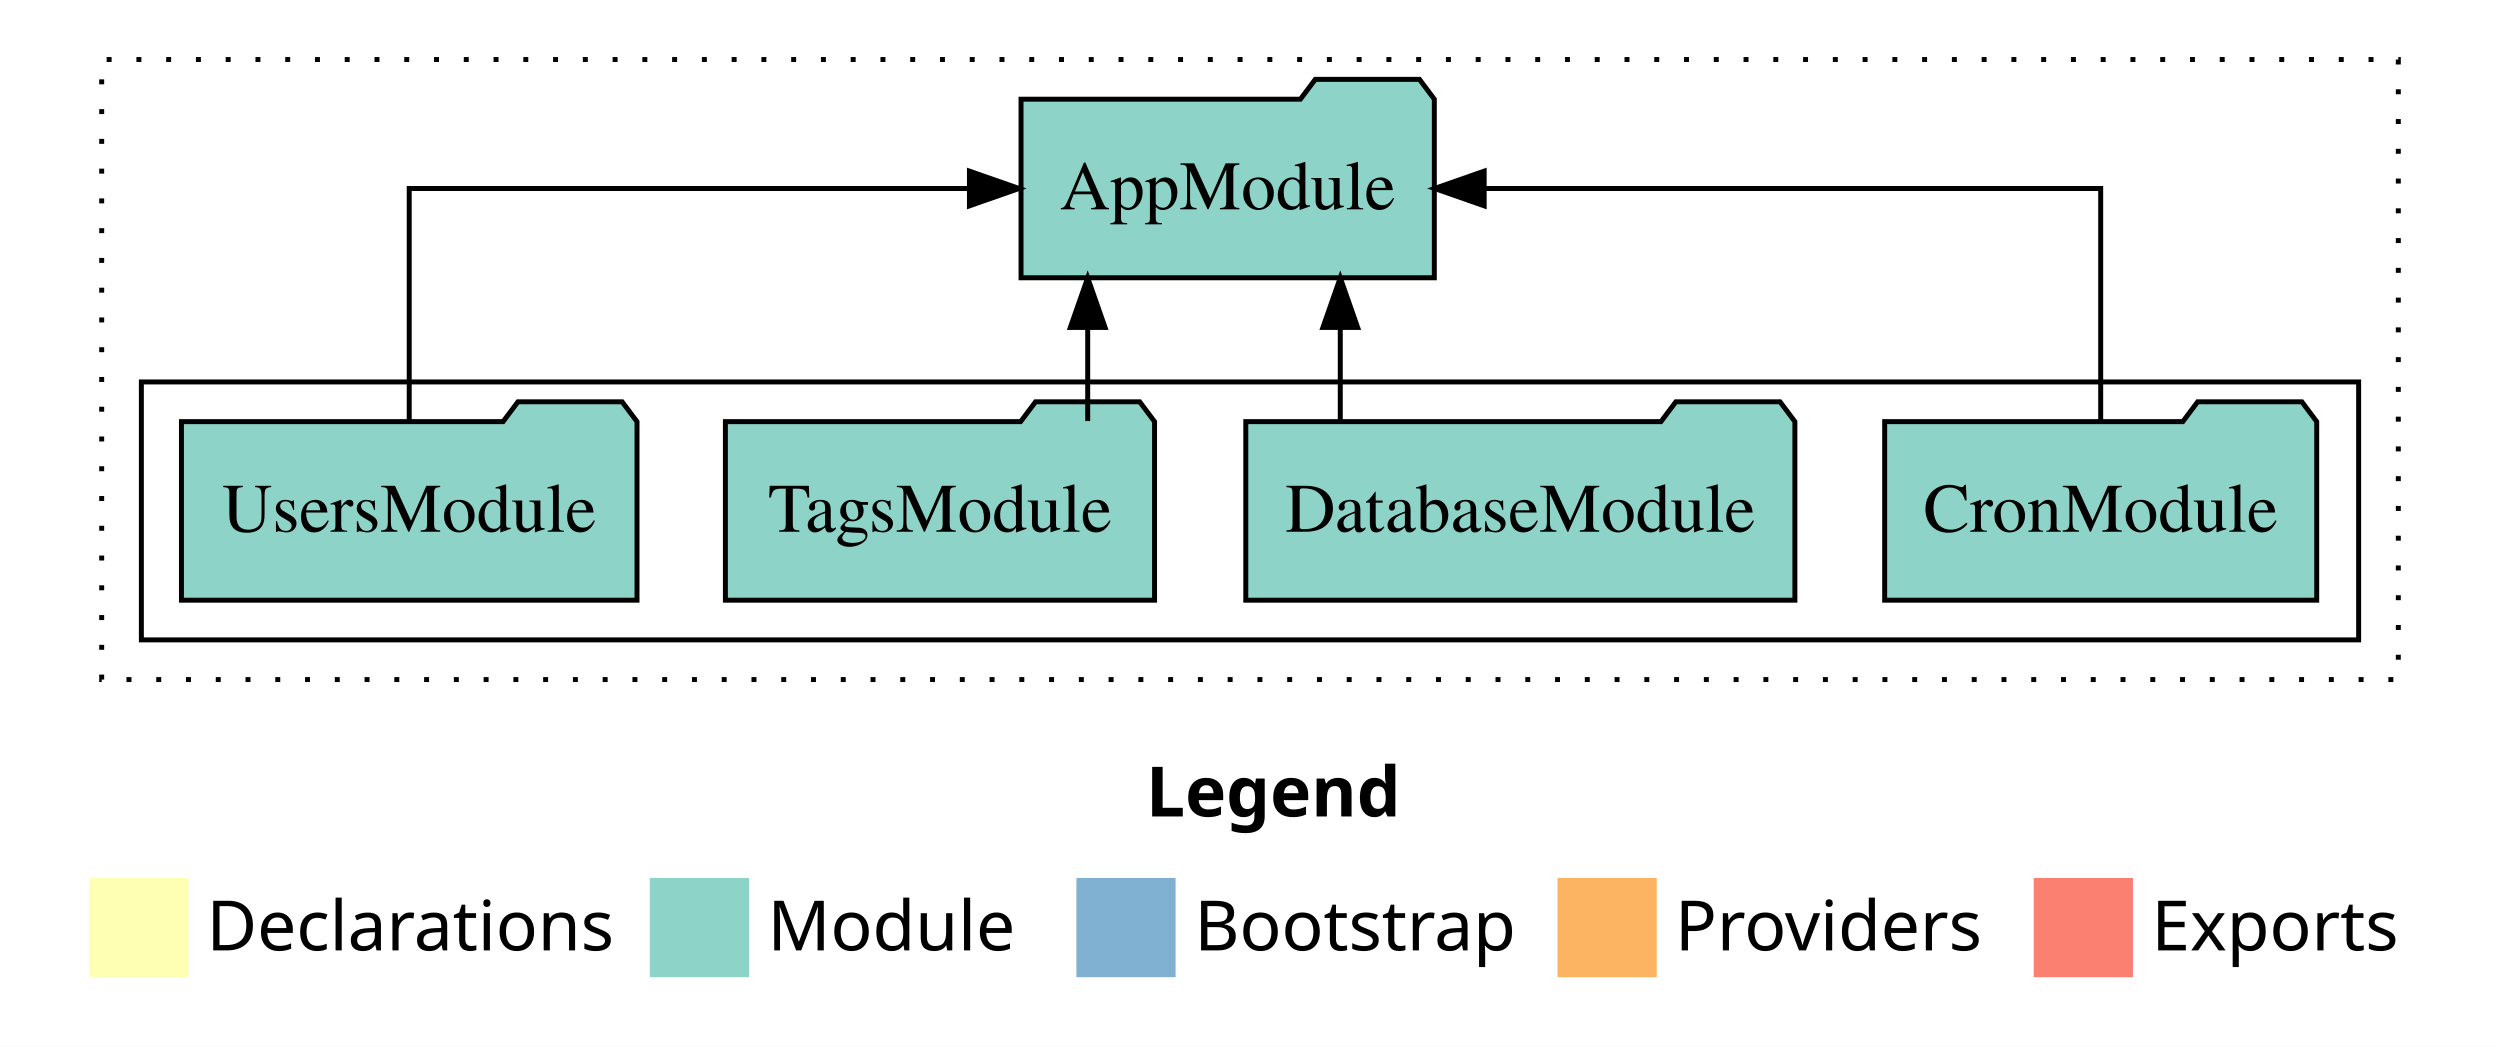
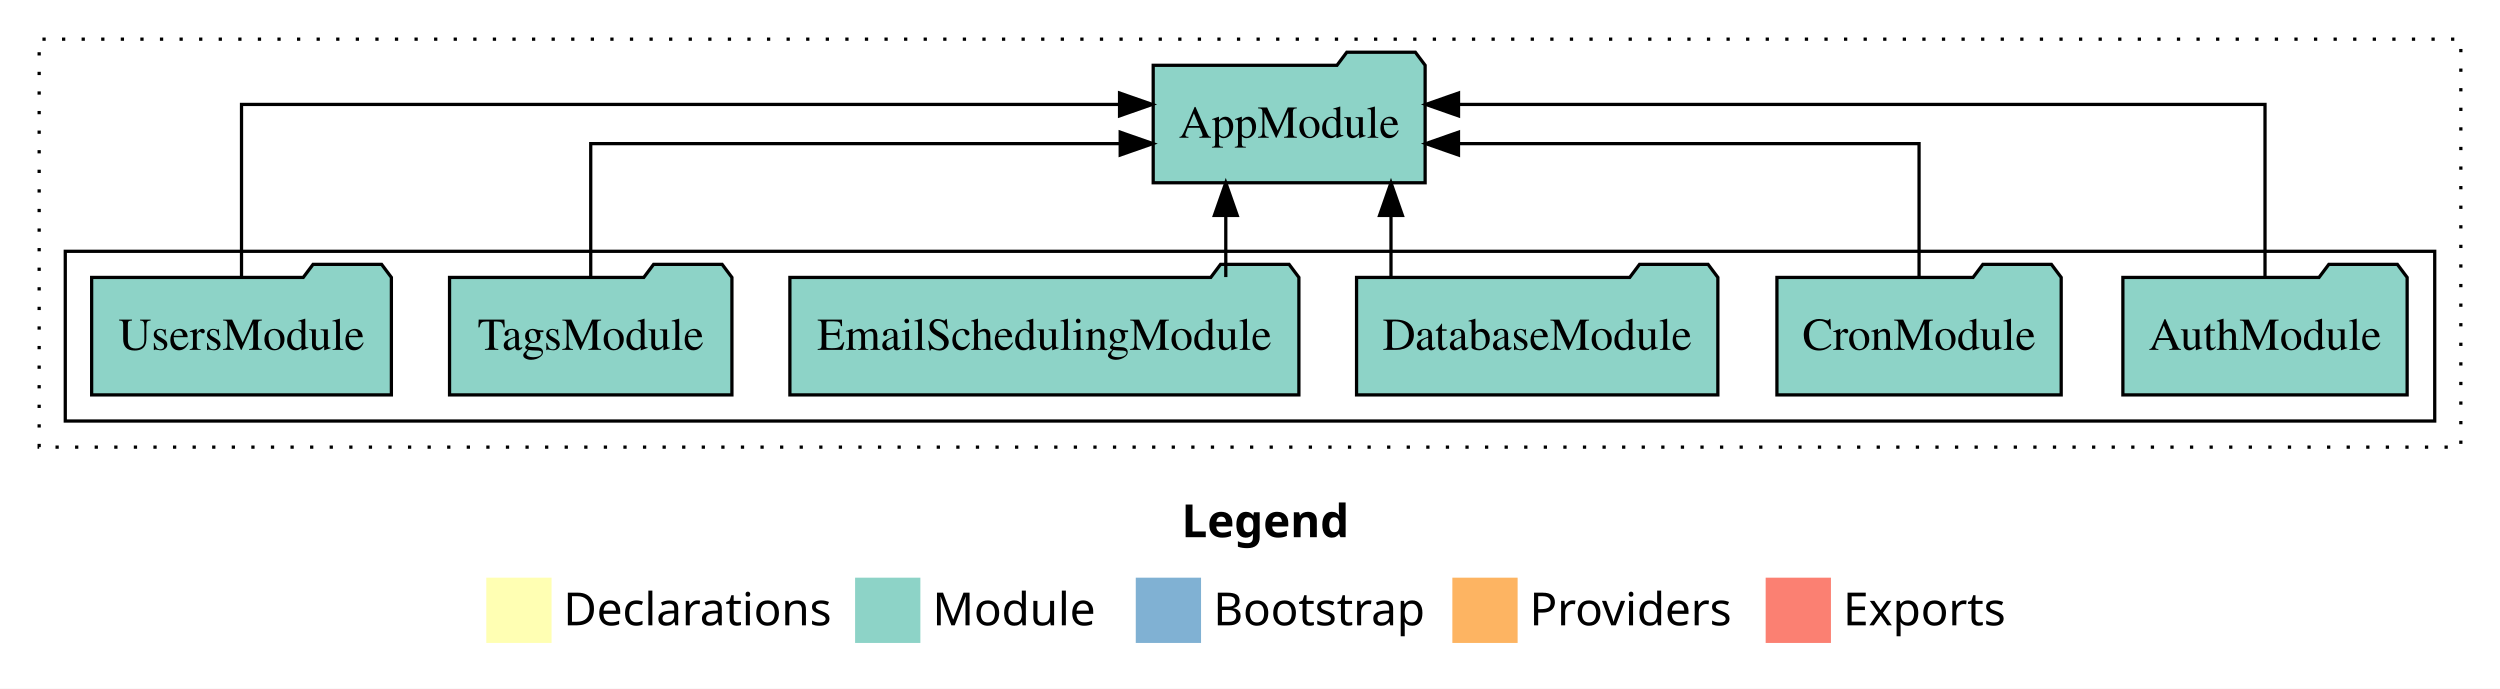
- <svg xmlns="http://www.w3.org/2000/svg" width="504pt" height="211pt" viewBox="0.00 0.00 504.00 211.00">
+ <svg xmlns="http://www.w3.org/2000/svg" width="766pt" height="211pt" viewBox="0.00 0.00 766.00 211.00">
  <g id="graph0" class="graph" transform="scale(1 1) rotate(0) translate(4 207)">
-     <polygon fill="white" stroke="transparent" points="-4,4 -4,-207 500,-207 500,4 -4,4" />
-     <text text-anchor="start" x="227.01" y="-42.4" font-family="sans-serif" font-weight="bold" font-size="14.00">Legend</text>
-     <polygon fill="#ffffb3" stroke="transparent" points="14,-10 14,-30 34,-30 34,-10 14,-10" />
-     <text text-anchor="start" x="37.63" y="-15.4" font-family="sans-serif" font-size="14.00">  Declarations</text>
-     <polygon fill="#8dd3c7" stroke="transparent" points="127,-10 127,-30 147,-30 147,-10 127,-10" />
-     <text text-anchor="start" x="150.73" y="-15.4" font-family="sans-serif" font-size="14.00">  Module</text>
-     <polygon fill="#80b1d3" stroke="transparent" points="213,-10 213,-30 233,-30 233,-10 213,-10" />
-     <text text-anchor="start" x="236.78" y="-15.4" font-family="sans-serif" font-size="14.00">  Bootstrap</text>
-     <polygon fill="#fdb462" stroke="transparent" points="310,-10 310,-30 330,-30 330,-10 310,-10" />
-     <text text-anchor="start" x="333.67" y="-15.4" font-family="sans-serif" font-size="14.00">  Providers</text>
-     <polygon fill="#fb8072" stroke="transparent" points="406,-10 406,-30 426,-30 426,-10 406,-10" />
-     <text text-anchor="start" x="429.73" y="-15.4" font-family="sans-serif" font-size="14.00">  Exports</text>
+     <polygon fill="white" stroke="transparent" points="-4,4 -4,-207 762,-207 762,4 -4,4" />
+     <text text-anchor="start" x="358.01" y="-42.4" font-family="sans-serif" font-weight="bold" font-size="14.00">Legend</text>
+     <polygon fill="#ffffb3" stroke="transparent" points="145,-10 145,-30 165,-30 165,-10 145,-10" />
+     <text text-anchor="start" x="168.63" y="-15.4" font-family="sans-serif" font-size="14.00">  Declarations</text>
+     <polygon fill="#8dd3c7" stroke="transparent" points="258,-10 258,-30 278,-30 278,-10 258,-10" />
+     <text text-anchor="start" x="281.73" y="-15.4" font-family="sans-serif" font-size="14.00">  Module</text>
+     <polygon fill="#80b1d3" stroke="transparent" points="344,-10 344,-30 364,-30 364,-10 344,-10" />
+     <text text-anchor="start" x="367.78" y="-15.4" font-family="sans-serif" font-size="14.00">  Bootstrap</text>
+     <polygon fill="#fdb462" stroke="transparent" points="441,-10 441,-30 461,-30 461,-10 441,-10" />
+     <text text-anchor="start" x="464.67" y="-15.4" font-family="sans-serif" font-size="14.00">  Providers</text>
+     <polygon fill="#fb8072" stroke="transparent" points="537,-10 537,-30 557,-30 557,-10 537,-10" />
+     <text text-anchor="start" x="560.73" y="-15.4" font-family="sans-serif" font-size="14.00">  Exports</text>
    <g id="clust1" class="cluster">
-       <polygon fill="none" stroke="black" stroke-dasharray="1,5" points="16.5,-70 16.5,-195 479.5,-195 479.5,-70 16.5,-70" />
+       <polygon fill="none" stroke="black" stroke-dasharray="1,5" points="8,-70 8,-195 750,-195 750,-70 8,-70" />
    </g>
    <g id="clust3" class="cluster">
-       <polygon fill="none" stroke="black" points="24.5,-78 24.5,-130 471.5,-130 471.5,-78 24.5,-78" />
+       <polygon fill="none" stroke="black" points="16,-78 16,-130 742,-130 742,-78 16,-78" />
    </g>
    <g id="node1" class="node">
-       <polygon fill="#8dd3c7" stroke="black" points="463.05,-122 460.05,-126 439.05,-126 436.05,-122 375.95,-122 375.95,-86 463.05,-86 463.05,-122" />
-       <text text-anchor="middle" x="419.5" y="-99.8" font-family="Times,serif" font-size="14.00">CronModule</text>
+       <polygon fill="#8dd3c7" stroke="black" points="733.55,-122 730.55,-126 709.55,-126 706.55,-122 646.45,-122 646.45,-86 733.55,-86 733.55,-122" />
+       <text text-anchor="middle" x="690" y="-99.8" font-family="Times,serif" font-size="14.00">AuthModule</text>
+     </g>
+     <g id="node7" class="node">
+       <polygon fill="#8dd3c7" stroke="black" points="432.66,-187 429.66,-191 408.66,-191 405.66,-187 349.34,-187 349.34,-151 432.66,-151 432.66,-187" />
+       <text text-anchor="middle" x="391" y="-164.8" font-family="Times,serif" font-size="14.00">AppModule</text>
+     </g>
+     <g id="edge1" class="edge">
+       <path fill="none" stroke="black" d="M690,-122.28C690,-143.32 690,-175 690,-175 690,-175 442.89,-175 442.89,-175" />
+       <polygon fill="black" stroke="black" points="442.89,-171.5 432.89,-175 442.89,-178.5 442.89,-171.5" />
+     </g>
+     <g id="node2" class="node">
+       <polygon fill="#8dd3c7" stroke="black" points="627.55,-122 624.55,-126 603.55,-126 600.55,-122 540.45,-122 540.45,-86 627.55,-86 627.55,-122" />
+       <text text-anchor="middle" x="584" y="-99.8" font-family="Times,serif" font-size="14.00">CronModule</text>
+     </g>
+     <g id="edge2" class="edge">
+       <path fill="none" stroke="black" d="M584,-122.02C584,-139.37 584,-163 584,-163 584,-163 442.88,-163 442.88,-163" />
+       <polygon fill="black" stroke="black" points="442.88,-159.5 432.88,-163 442.88,-166.5 442.88,-159.5" />
+     </g>
+     <g id="node3" class="node">
+       <polygon fill="#8dd3c7" stroke="black" points="522.35,-122 519.35,-126 498.35,-126 495.35,-122 411.65,-122 411.65,-86 522.35,-86 522.35,-122" />
+       <text text-anchor="middle" x="467" y="-99.8" font-family="Times,serif" font-size="14.00">DatabaseModule</text>
+     </g>
+     <g id="edge3" class="edge">
+       <path fill="none" stroke="black" d="M422.2,-122.11C422.2,-122.11 422.2,-140.99 422.2,-140.99" />
+       <polygon fill="black" stroke="black" points="418.7,-140.99 422.2,-150.99 425.7,-140.99 418.7,-140.99" />
+     </g>
+     <g id="node4" class="node">
+       <polygon fill="#8dd3c7" stroke="black" points="393.98,-122 390.98,-126 369.98,-126 366.98,-122 238.02,-122 238.02,-86 393.98,-86 393.98,-122" />
+       <text text-anchor="middle" x="316" y="-99.8" font-family="Times,serif" font-size="14.00">EmailSchedulingModule</text>
+     </g>
+     <g id="edge4" class="edge">
+       <path fill="none" stroke="black" d="M371.58,-122.11C371.58,-122.11 371.58,-140.99 371.58,-140.99" />
+       <polygon fill="black" stroke="black" points="368.08,-140.99 371.58,-150.99 375.08,-140.99 368.08,-140.99" />
    </g>
    <g id="node5" class="node">
-       <polygon fill="#8dd3c7" stroke="black" points="285.16,-187 282.16,-191 261.16,-191 258.16,-187 201.84,-187 201.84,-151 285.16,-151 285.16,-187" />
-       <text text-anchor="middle" x="243.5" y="-164.8" font-family="Times,serif" font-size="14.00">AppModule</text>
+       <polygon fill="#8dd3c7" stroke="black" points="220.26,-122 217.26,-126 196.26,-126 193.26,-122 133.74,-122 133.74,-86 220.26,-86 220.26,-122" />
+       <text text-anchor="middle" x="177" y="-99.8" font-family="Times,serif" font-size="14.00">TagsModule</text>
    </g>
-     <g id="edge1" class="edge">
-       <path fill="none" stroke="black" d="M419.5,-122.11C419.5,-141.34 419.5,-169 419.5,-169 419.5,-169 295.21,-169 295.21,-169" />
-       <polygon fill="black" stroke="black" points="295.21,-165.5 285.21,-169 295.21,-172.5 295.21,-165.5" />
+     <g id="edge5" class="edge">
+       <path fill="none" stroke="black" d="M177,-122.02C177,-139.37 177,-163 177,-163 177,-163 339.23,-163 339.23,-163" />
+       <polygon fill="black" stroke="black" points="339.23,-166.5 349.23,-163 339.23,-159.5 339.23,-166.5" />
    </g>
-     <g id="node2" class="node">
-       <polygon fill="#8dd3c7" stroke="black" points="357.85,-122 354.85,-126 333.85,-126 330.85,-122 247.15,-122 247.15,-86 357.85,-86 357.85,-122" />
-       <text text-anchor="middle" x="302.5" y="-99.8" font-family="Times,serif" font-size="14.00">DatabaseModule</text>
+     <g id="node6" class="node">
+       <polygon fill="#8dd3c7" stroke="black" points="115.92,-122 112.92,-126 91.92,-126 88.92,-122 24.08,-122 24.08,-86 115.92,-86 115.92,-122" />
+       <text text-anchor="middle" x="70" y="-99.8" font-family="Times,serif" font-size="14.00">UsersModule</text>
    </g>
-     <g id="edge2" class="edge">
-       <path fill="none" stroke="black" d="M266.2,-122.11C266.2,-122.11 266.2,-140.99 266.2,-140.99" />
-       <polygon fill="black" stroke="black" points="262.7,-140.99 266.2,-150.99 269.7,-140.99 262.7,-140.99" />
-     </g>
-     <g id="node3" class="node">
-       <polygon fill="#8dd3c7" stroke="black" points="228.76,-122 225.76,-126 204.76,-126 201.76,-122 142.24,-122 142.24,-86 228.76,-86 228.76,-122" />
-       <text text-anchor="middle" x="185.5" y="-99.8" font-family="Times,serif" font-size="14.00">TagsModule</text>
-     </g>
-     <g id="edge3" class="edge">
-       <path fill="none" stroke="black" d="M215.28,-122.11C215.28,-122.11 215.28,-140.99 215.28,-140.99" />
-       <polygon fill="black" stroke="black" points="211.78,-140.99 215.28,-150.99 218.78,-140.99 211.78,-140.99" />
-     </g>
-     <g id="node4" class="node">
-       <polygon fill="#8dd3c7" stroke="black" points="124.42,-122 121.42,-126 100.42,-126 97.42,-122 32.58,-122 32.58,-86 124.42,-86 124.42,-122" />
-       <text text-anchor="middle" x="78.5" y="-99.8" font-family="Times,serif" font-size="14.00">UsersModule</text>
-     </g>
-     <g id="edge4" class="edge">
-       <path fill="none" stroke="black" d="M78.5,-122.11C78.5,-141.34 78.5,-169 78.5,-169 78.5,-169 191.44,-169 191.44,-169" />
-       <polygon fill="black" stroke="black" points="191.44,-172.5 201.44,-169 191.44,-165.5 191.44,-172.5" />
+     <g id="edge6" class="edge">
+       <path fill="none" stroke="black" d="M70,-122.28C70,-143.32 70,-175 70,-175 70,-175 339.03,-175 339.03,-175" />
+       <polygon fill="black" stroke="black" points="339.03,-178.5 349.03,-175 339.03,-171.5 339.03,-178.5" />
    </g>
  </g>
</svg>
